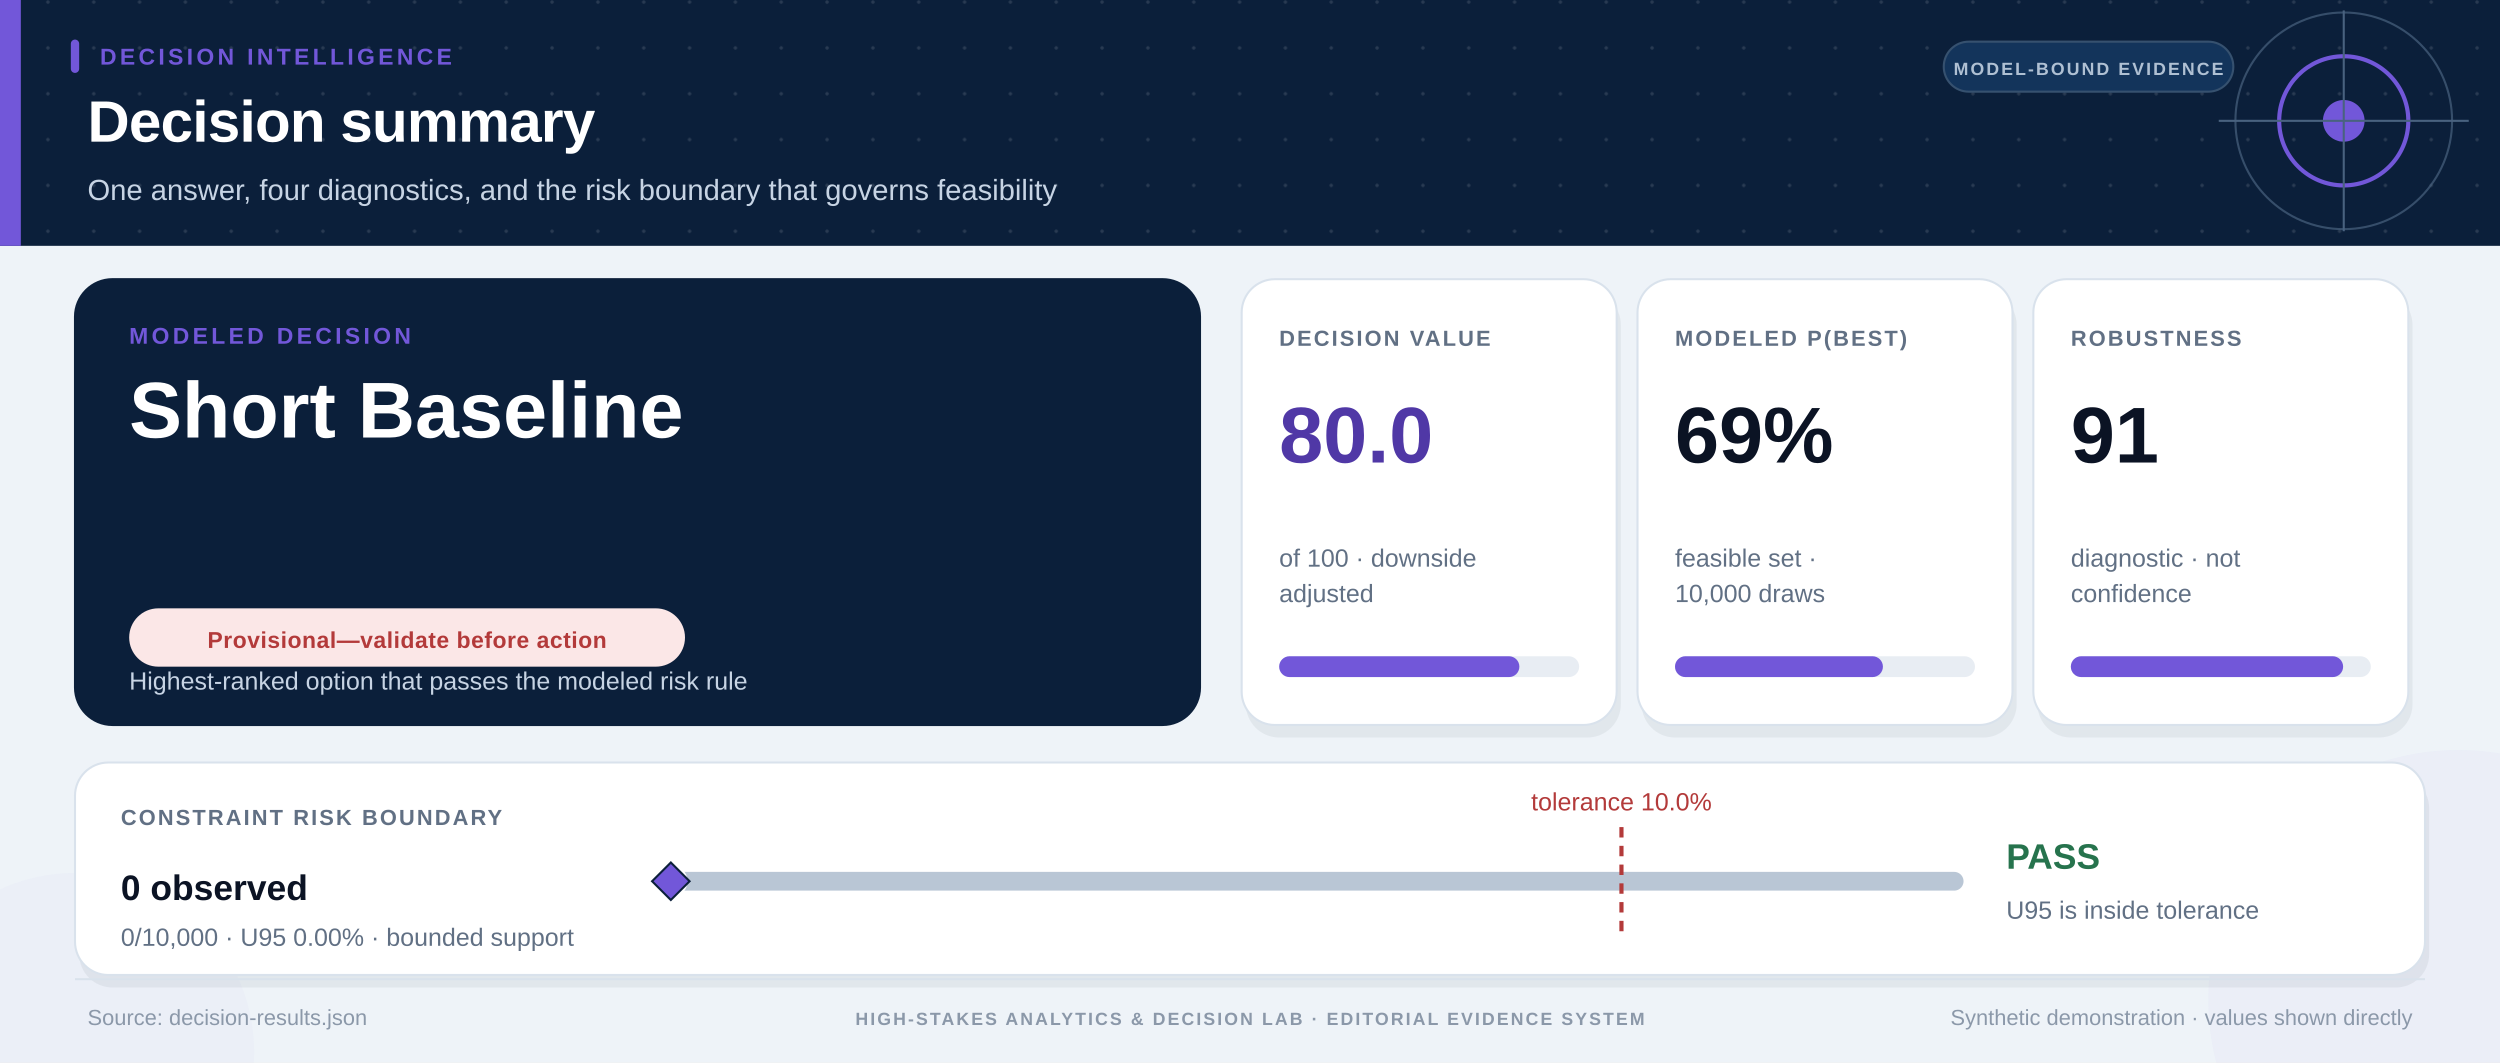
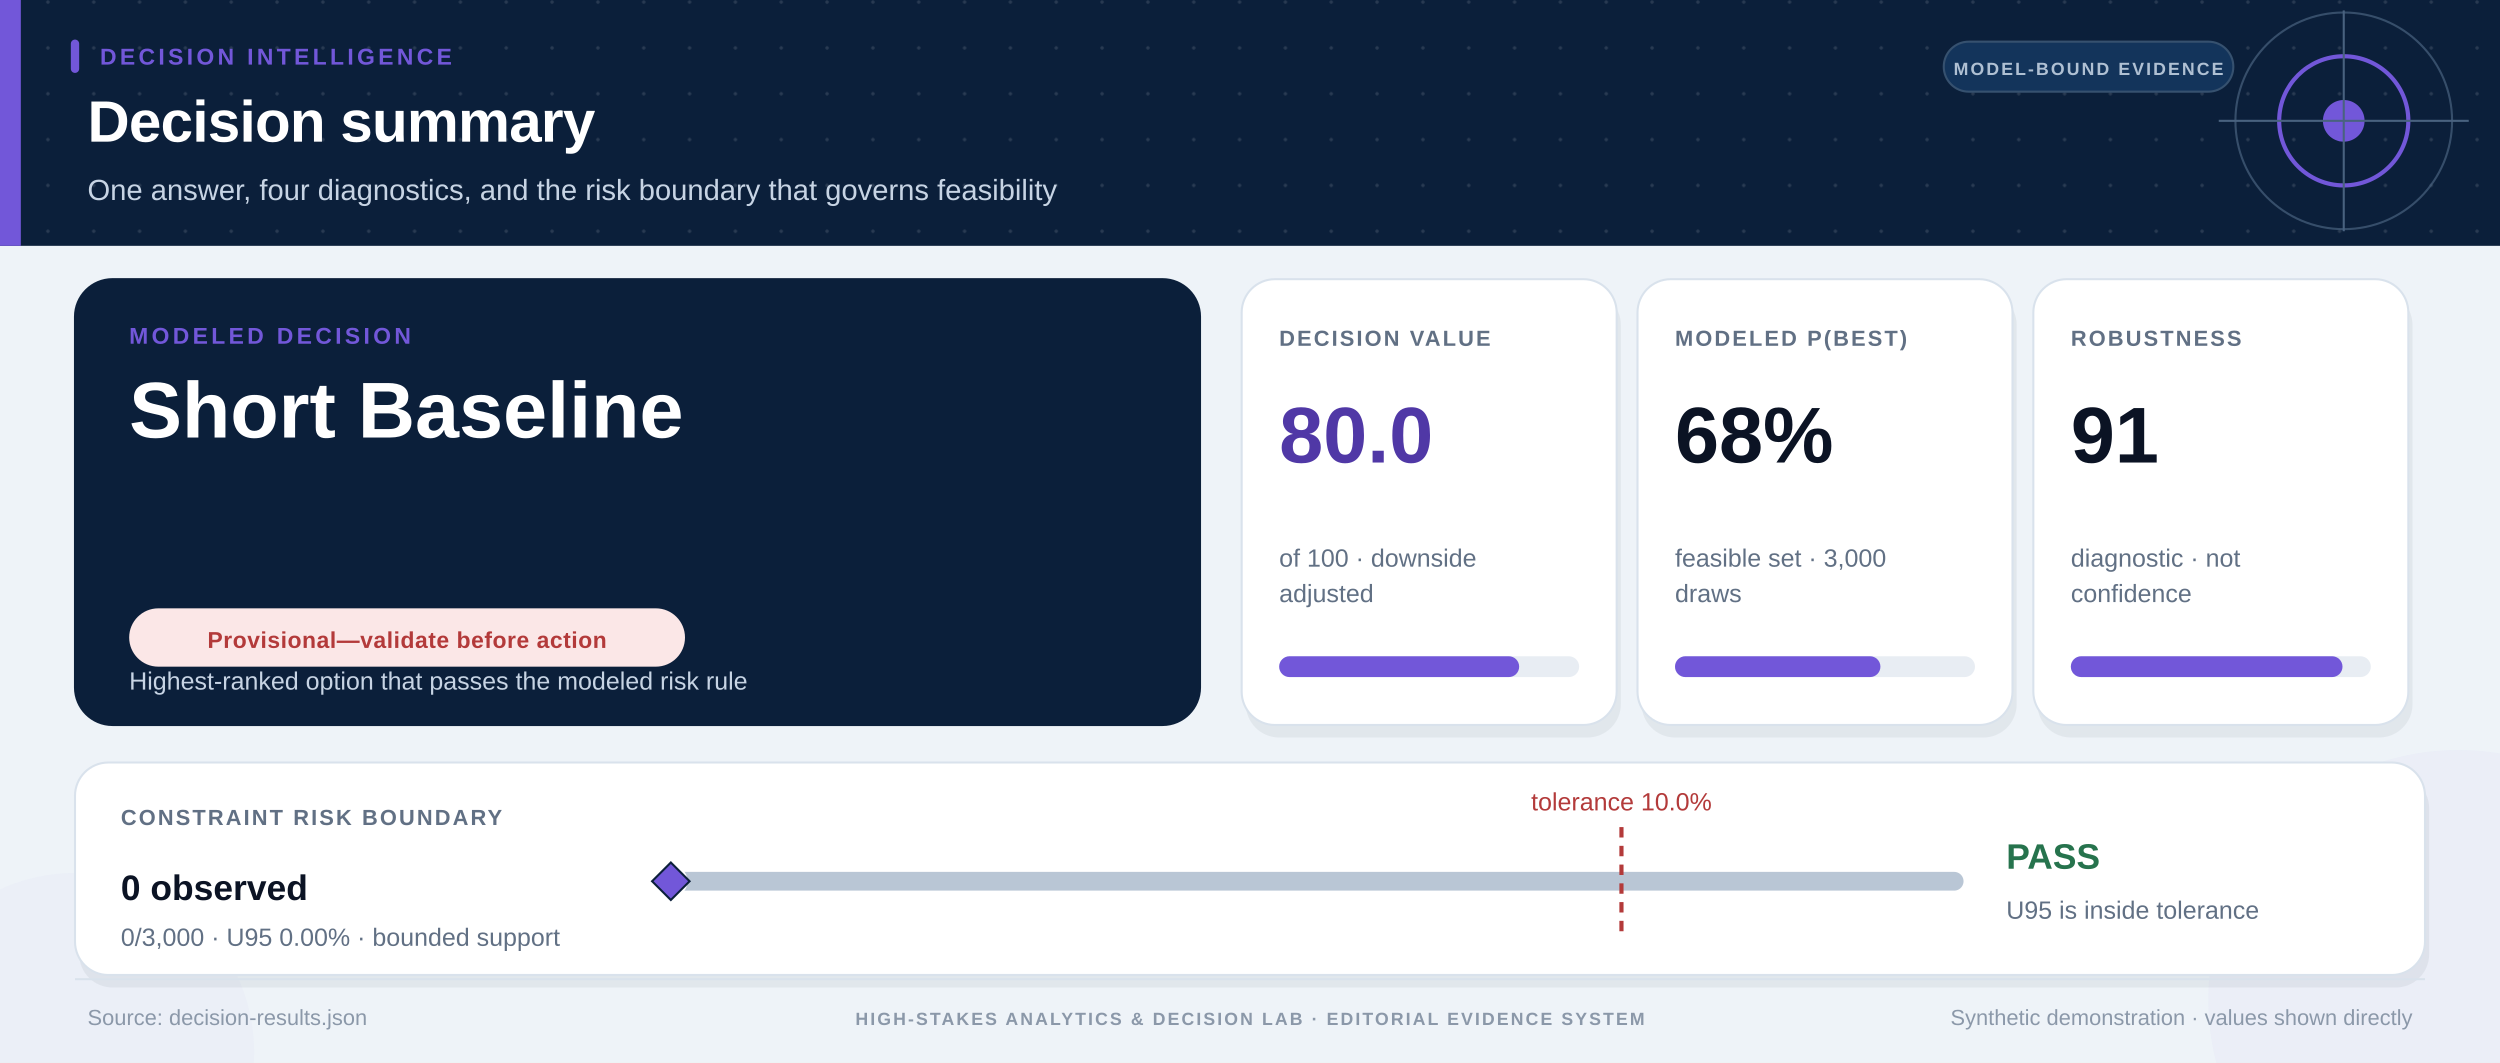
<svg xmlns="http://www.w3.org/2000/svg" width="1200" height="510" viewBox="0 0 1200 510" role="img" aria-labelledby="title desc">
  <defs>
    <pattern id="headerGrid" width="22" height="22" patternUnits="userSpaceOnUse">
      <circle cx="1" cy="1" r=".85" fill="#FFFFFF" opacity=".12" />
    </pattern>
  </defs>
  <style>
  text { font-family: -apple-system, BlinkMacSystemFont, "Segoe UI", Arial, sans-serif; }
  .kicker { font-size: 11px; font-weight: 800; letter-spacing: 1.6px; }
  .title { font-size: 28px; font-weight: 780; letter-spacing: -0.35px; }
  .subtitle { font-size: 14px; }
  .section { fill: #0B1324; font-size: 17px; font-weight: 720; }
  .label { fill: #263449; font-size: 14px; }
  .small { fill: #617084; font-size: 12px; }
  .eyebrow { fill: #617084; font-size: 10.5px; font-weight: 800; letter-spacing: 1px; }
  .value { fill: #0B1324; font-size: 16px; font-weight: 750; font-variant-numeric: tabular-nums; }
  .big { fill: #0B1324; font-size: 30px; font-weight: 800; font-variant-numeric: tabular-nums; }
  .display { fill: #0B1324; font-size: 38px; font-weight: 820; font-variant-numeric: tabular-nums; }
  .mono { fill: #263449; font-size: 12.5px; font-family: ui-monospace, SFMono-Regular, Menlo, Consolas, monospace; font-variant-numeric: tabular-nums; }
  .pill { font-size: 11px; font-weight: 760; letter-spacing: .25px; }
  .footnote { fill: #8B98A9; font-size: 10.5px; }
  .micro { fill: #8B98A9; font-size: 8.5px; font-weight: 800; letter-spacing: 1px; }
</style>
  <rect width="1200" height="510" fill="#EEF3F8" />
  <circle cx="1180" cy="480" r="120" fill="#7257D9" opacity=".035" />
  <circle cx="36" cy="505" r="86" fill="#7257D9" opacity=".025" />
  <rect width="1200" height="118" fill="#0B1F3A" />
  <rect width="1200" height="118" fill="url(#headerGrid)" />
  <rect width="10" height="118" fill="#7257D9" />
  <rect x="34" y="19" width="4" height="16" rx="2" fill="#7257D9" />
  <text x="48.0" y="31.0" class="kicker" text-anchor="start" style="fill:#7257D9">DECISION INTELLIGENCE</text>
  <text x="42.0" y="68.0" class="title" text-anchor="start" style="fill:#FFFFFF">Decision summary</text>
  <text x="42.0" y="96.0" class="subtitle" text-anchor="start" style="fill:#C7D4E4">One answer, four diagnostics, and the risk boundary that governs feasibility</text>
  <rect x="933" y="20" width="139" height="24" rx="12" fill="#13345B" stroke="#36516F" />
  <text x="1002.5" y="36.0" class="micro" text-anchor="middle" style="fill:#AFC0D3">MODEL-BOUND EVIDENCE</text>
  <circle cx="1125" cy="58" r="31" fill="none" stroke="#7257D9" stroke-width="2" />
  <circle cx="1125" cy="58" r="10" fill="#7257D9" />
  <circle cx="1125" cy="58" r="52" fill="none" stroke="#49627F" stroke-width="1" opacity=".7" />
  <line x1="1065" y1="58" x2="1185" y2="58" stroke="#49627F" stroke-width="1" />
  <line x1="1125" y1="5" x2="1125" y2="111" stroke="#49627F" stroke-width="1" />
  <rect x="36.0" y="134.0" width="540.0" height="214.0" rx="18" fill="#0B1F3A" stroke="#0B1F3A" stroke-width="1" />
  <text x="62.0" y="165.0" class="kicker" text-anchor="start" style="fill:#7257D9">MODELED DECISION</text>
  <text x="62.0" y="210.0" class="display" text-anchor="start" style="fill:#FFFFFF">Short Baseline</text>
  <rect x="62.0" y="292.0" width="266.8" height="28.0" rx="14" fill="#FBE7E7" stroke="none" stroke-width="1" />
  <text x="195.4" y="311.0" class="pill" text-anchor="middle" style="fill:#B33A3A">Provisional—validate before action</text>
  <text x="62.0" y="331.0" class="small" text-anchor="start" style="fill:#C7D4E4">Highest-ranked option that passes the modeled risk rule</text>
  <rect x="598.0" y="140.0" width="180.0" height="214.0" rx="16" fill="#07152A" opacity=".055" />
  <rect x="596.0" y="134.0" width="180.0" height="214.0" rx="16" fill="#FFFFFF" stroke="#D9E2EC" stroke-width="1" />
  <text x="614.0" y="166.0" class="eyebrow" text-anchor="start">DECISION VALUE</text>
  <text x="614.0" y="222.0" class="display" text-anchor="start" style="fill:#5038A6">80.0</text>
  <text x="614.0" y="272.0" class="small" text-anchor="start">of 100 · downside</text>
  <text x="614.0" y="289.0" class="small" text-anchor="start">adjusted</text>
  <rect x="614.0" y="315.0" width="144.0" height="10.0" rx="5.0" fill="#E8EDF3" />
-   <rect x="614.0" y="315.0" width="115.3" height="10.0" rx="5.0" fill="#7257D9" />
+   <rect x="614.0" y="315.0" width="115.2" height="10.0" rx="5.0" fill="#7257D9" />
  <rect x="788.0" y="140.0" width="180.0" height="214.0" rx="16" fill="#07152A" opacity=".055" />
  <rect x="786.0" y="134.0" width="180.0" height="214.0" rx="16" fill="#FFFFFF" stroke="#D9E2EC" stroke-width="1" />
  <text x="804.0" y="166.0" class="eyebrow" text-anchor="start">MODELED P(BEST)</text>
-   <text x="804.0" y="222.0" class="display" text-anchor="start" style="fill:#0B1324">69%</text>
-   <text x="804.0" y="272.0" class="small" text-anchor="start">feasible set ·</text>
-   <text x="804.0" y="289.0" class="small" text-anchor="start">10,000 draws</text>
+   <text x="804.0" y="222.0" class="display" text-anchor="start" style="fill:#0B1324">68%</text>
+   <text x="804.0" y="272.0" class="small" text-anchor="start">feasible set · 3,000</text>
+   <text x="804.0" y="289.0" class="small" text-anchor="start">draws</text>
  <rect x="804.0" y="315.0" width="144.0" height="10.0" rx="5.0" fill="#E8EDF3" />
-   <rect x="804.0" y="315.0" width="99.8" height="10.0" rx="5.0" fill="#7257D9" />
+   <rect x="804.0" y="315.0" width="98.6" height="10.0" rx="5.0" fill="#7257D9" />
  <rect x="978.0" y="140.0" width="180.0" height="214.0" rx="16" fill="#07152A" opacity=".055" />
  <rect x="976.0" y="134.0" width="180.0" height="214.0" rx="16" fill="#FFFFFF" stroke="#D9E2EC" stroke-width="1" />
  <text x="994.0" y="166.0" class="eyebrow" text-anchor="start">ROBUSTNESS</text>
  <text x="994.0" y="222.0" class="display" text-anchor="start" style="fill:#0B1324">91</text>
  <text x="994.0" y="272.0" class="small" text-anchor="start">diagnostic · not</text>
  <text x="994.0" y="289.0" class="small" text-anchor="start">confidence</text>
  <rect x="994.0" y="315.0" width="144.0" height="10.0" rx="5.0" fill="#E8EDF3" />
-   <rect x="994.0" y="315.0" width="130.7" height="10.0" rx="5.0" fill="#7257D9" />
+   <rect x="994.0" y="315.0" width="130.4" height="10.0" rx="5.0" fill="#7257D9" />
  <rect x="38.0" y="372.0" width="1128.0" height="102.0" rx="16" fill="#07152A" opacity=".055" />
  <rect x="36.0" y="366.0" width="1128.0" height="102.0" rx="16" fill="#FFFFFF" stroke="#D9E2EC" stroke-width="1" />
  <text x="58.0" y="396.0" class="eyebrow" text-anchor="start">CONSTRAINT RISK BOUNDARY</text>
  <text x="58.0" y="432.0" class="section" text-anchor="start">0 observed</text>
-   <text x="58.0" y="454.0" class="small" text-anchor="start">0/10,000 · U95 0.00% · bounded support</text>
+   <text x="58.0" y="454.0" class="small" text-anchor="start">0/3,000 · U95 0.00% · bounded support</text>
  <line x1="322" y1="423" x2="938" y2="423" stroke="#B9C6D5" stroke-width="9" stroke-linecap="round" />
  <line x1="322" y1="423" x2="322.0" y2="423" stroke="#7257D9" stroke-width="9" stroke-linecap="round" />
  <circle cx="322.0" cy="423" r="7" fill="#0B1F3A" stroke="#FFFFFF" stroke-width="2" />
  <path d="M 322.0 414 L 331.0 423 L 322.0 432 L 313.0 423 Z" fill="#7257D9" stroke="#0B1F3A" />
  <line x1="778.3" y1="397" x2="778.3" y2="450" stroke="#B33A3A" stroke-width="2" stroke-dasharray="5 4" />
  <text x="778.3" y="389.0" class="small" text-anchor="middle" style="fill:#B33A3A">tolerance 10.0%</text>
  <text x="963.0" y="417.0" class="section" text-anchor="start" style="fill:#26734D">PASS</text>
  <text x="963.0" y="441.0" class="small" text-anchor="start">U95 is inside tolerance</text>
  <line x1="36" y1="470.0" x2="1164" y2="470.0" stroke="#D9E2EC" stroke-width="1" />
  <text x="42.0" y="492.0" class="footnote" text-anchor="start">Source: decision-results.json</text>
  <text x="1158.0" y="492.0" class="footnote" text-anchor="end">Synthetic demonstration · values shown directly</text>
  <text x="600.0" y="492.0" class="micro" text-anchor="middle" style="fill:#8B98A9">HIGH-STAKES ANALYTICS &amp; DECISION LAB · EDITORIAL EVIDENCE SYSTEM</text>
</svg>
